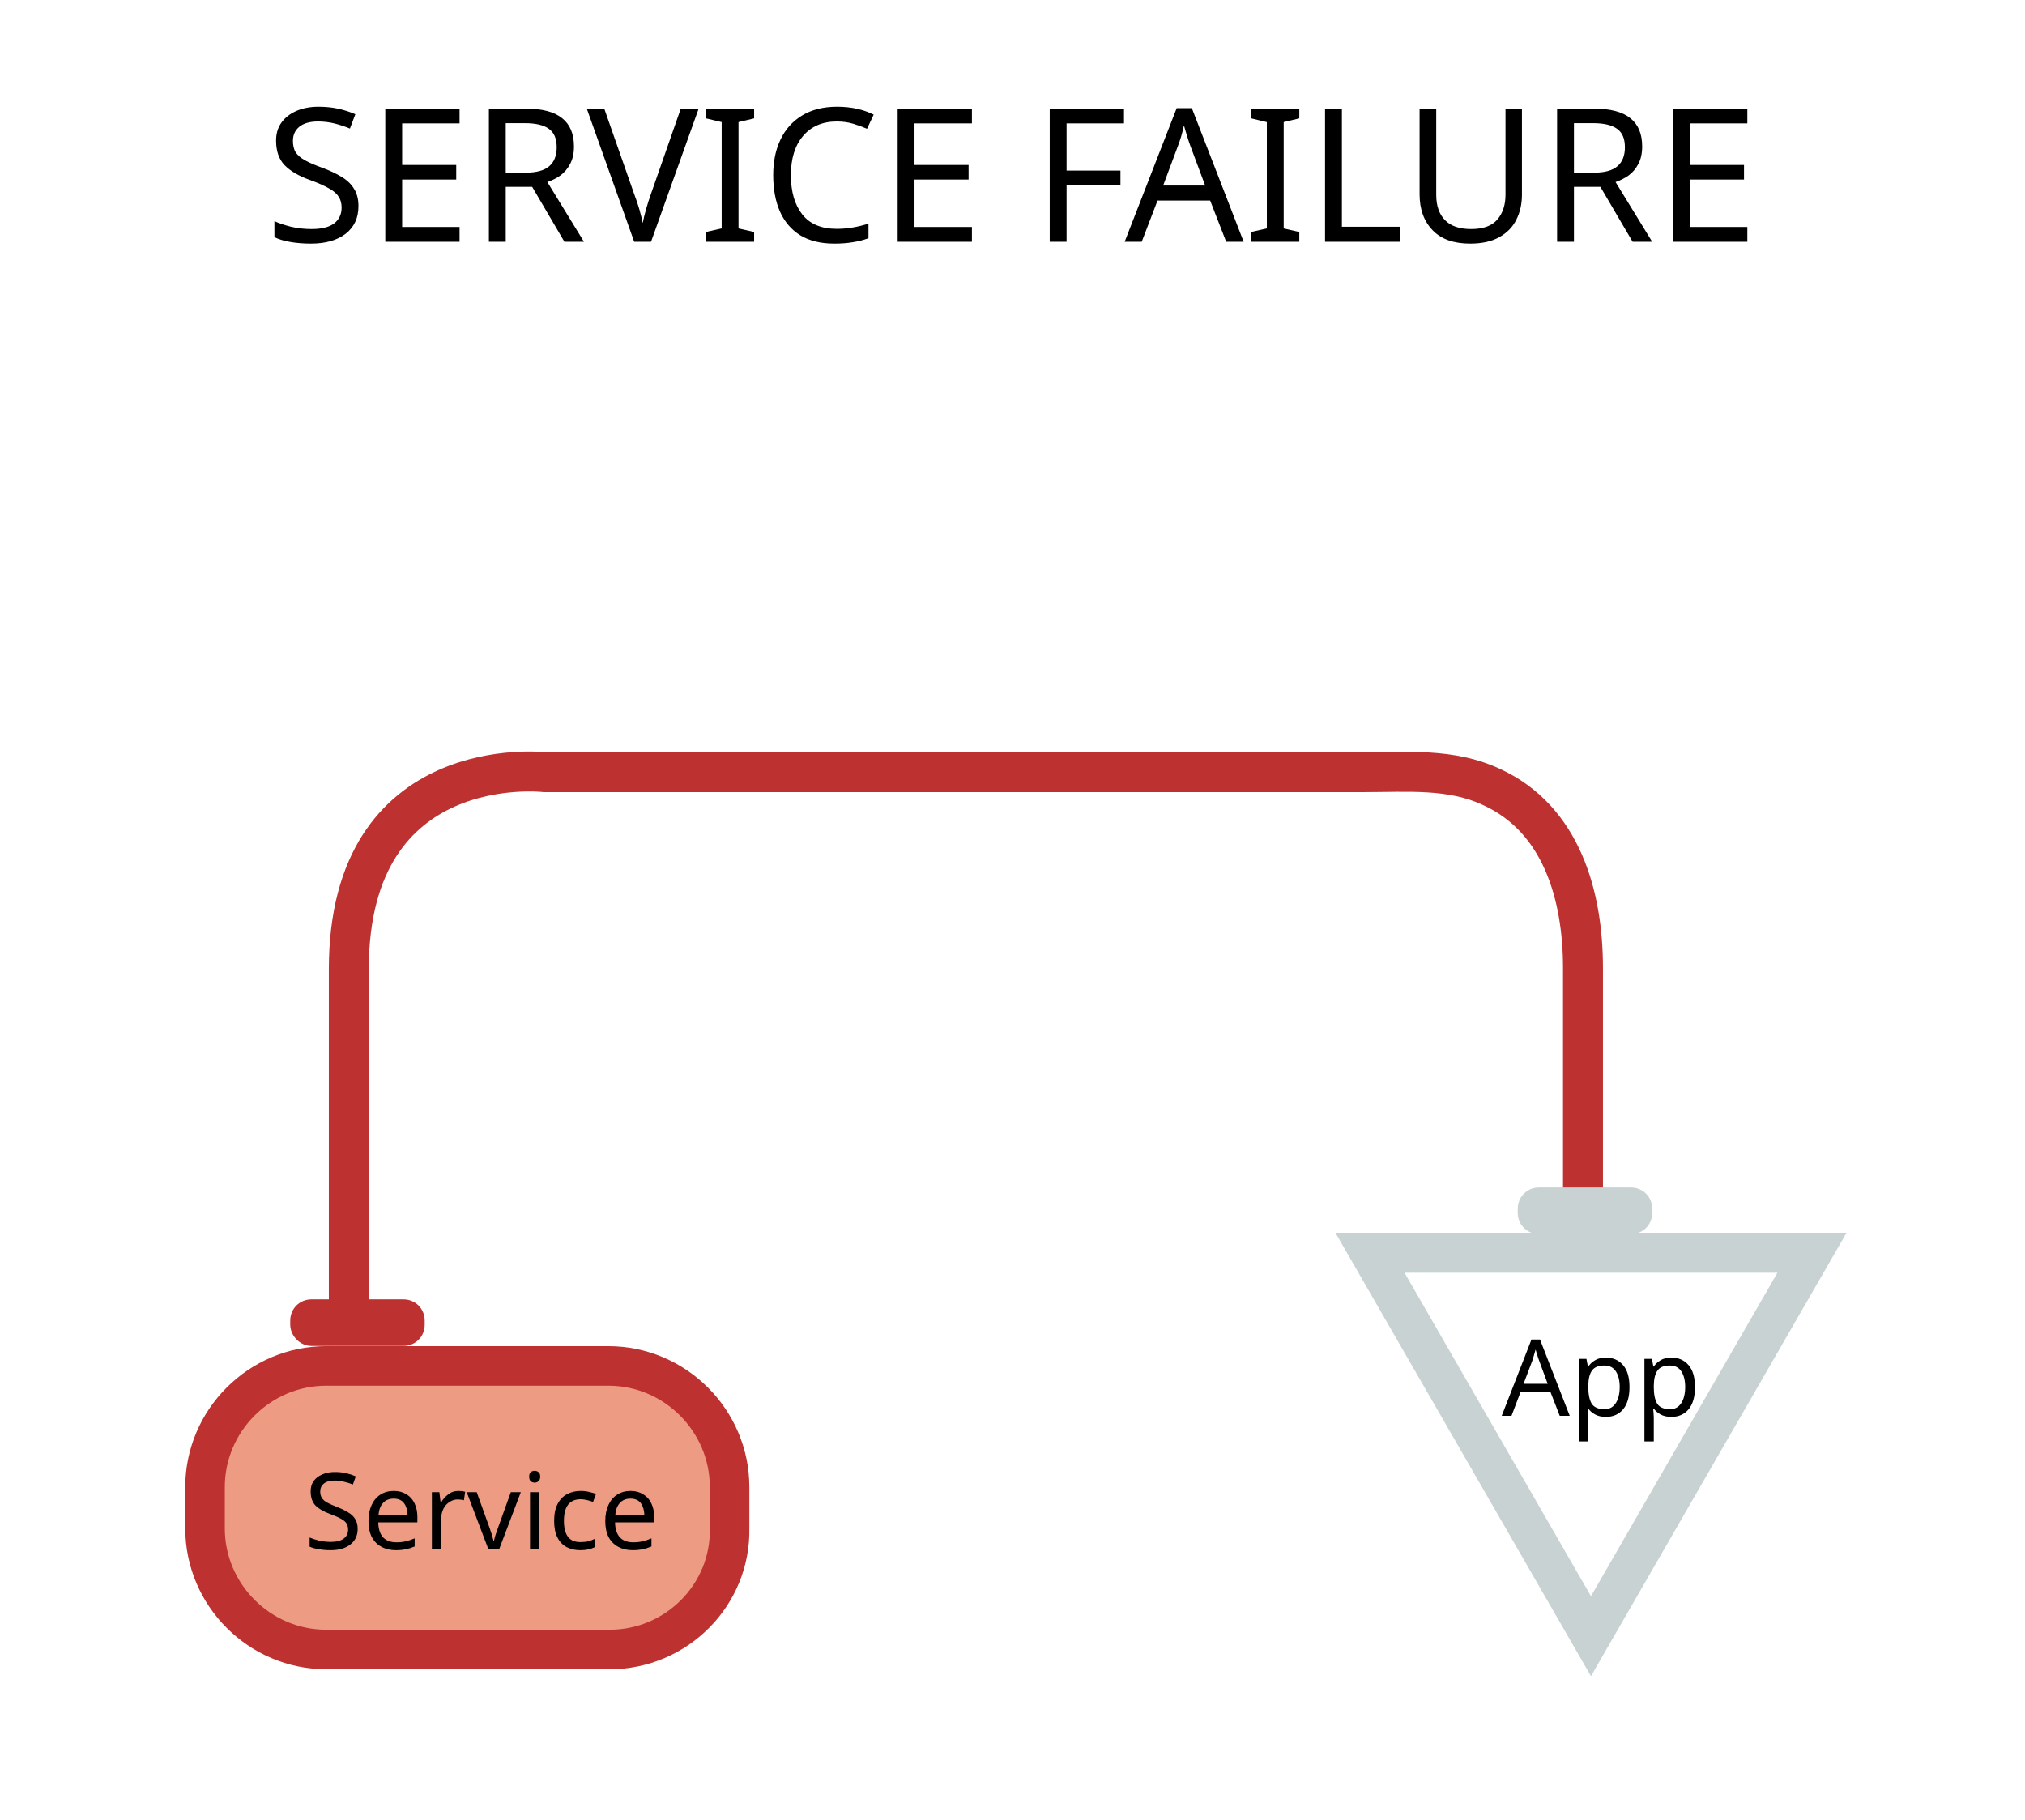
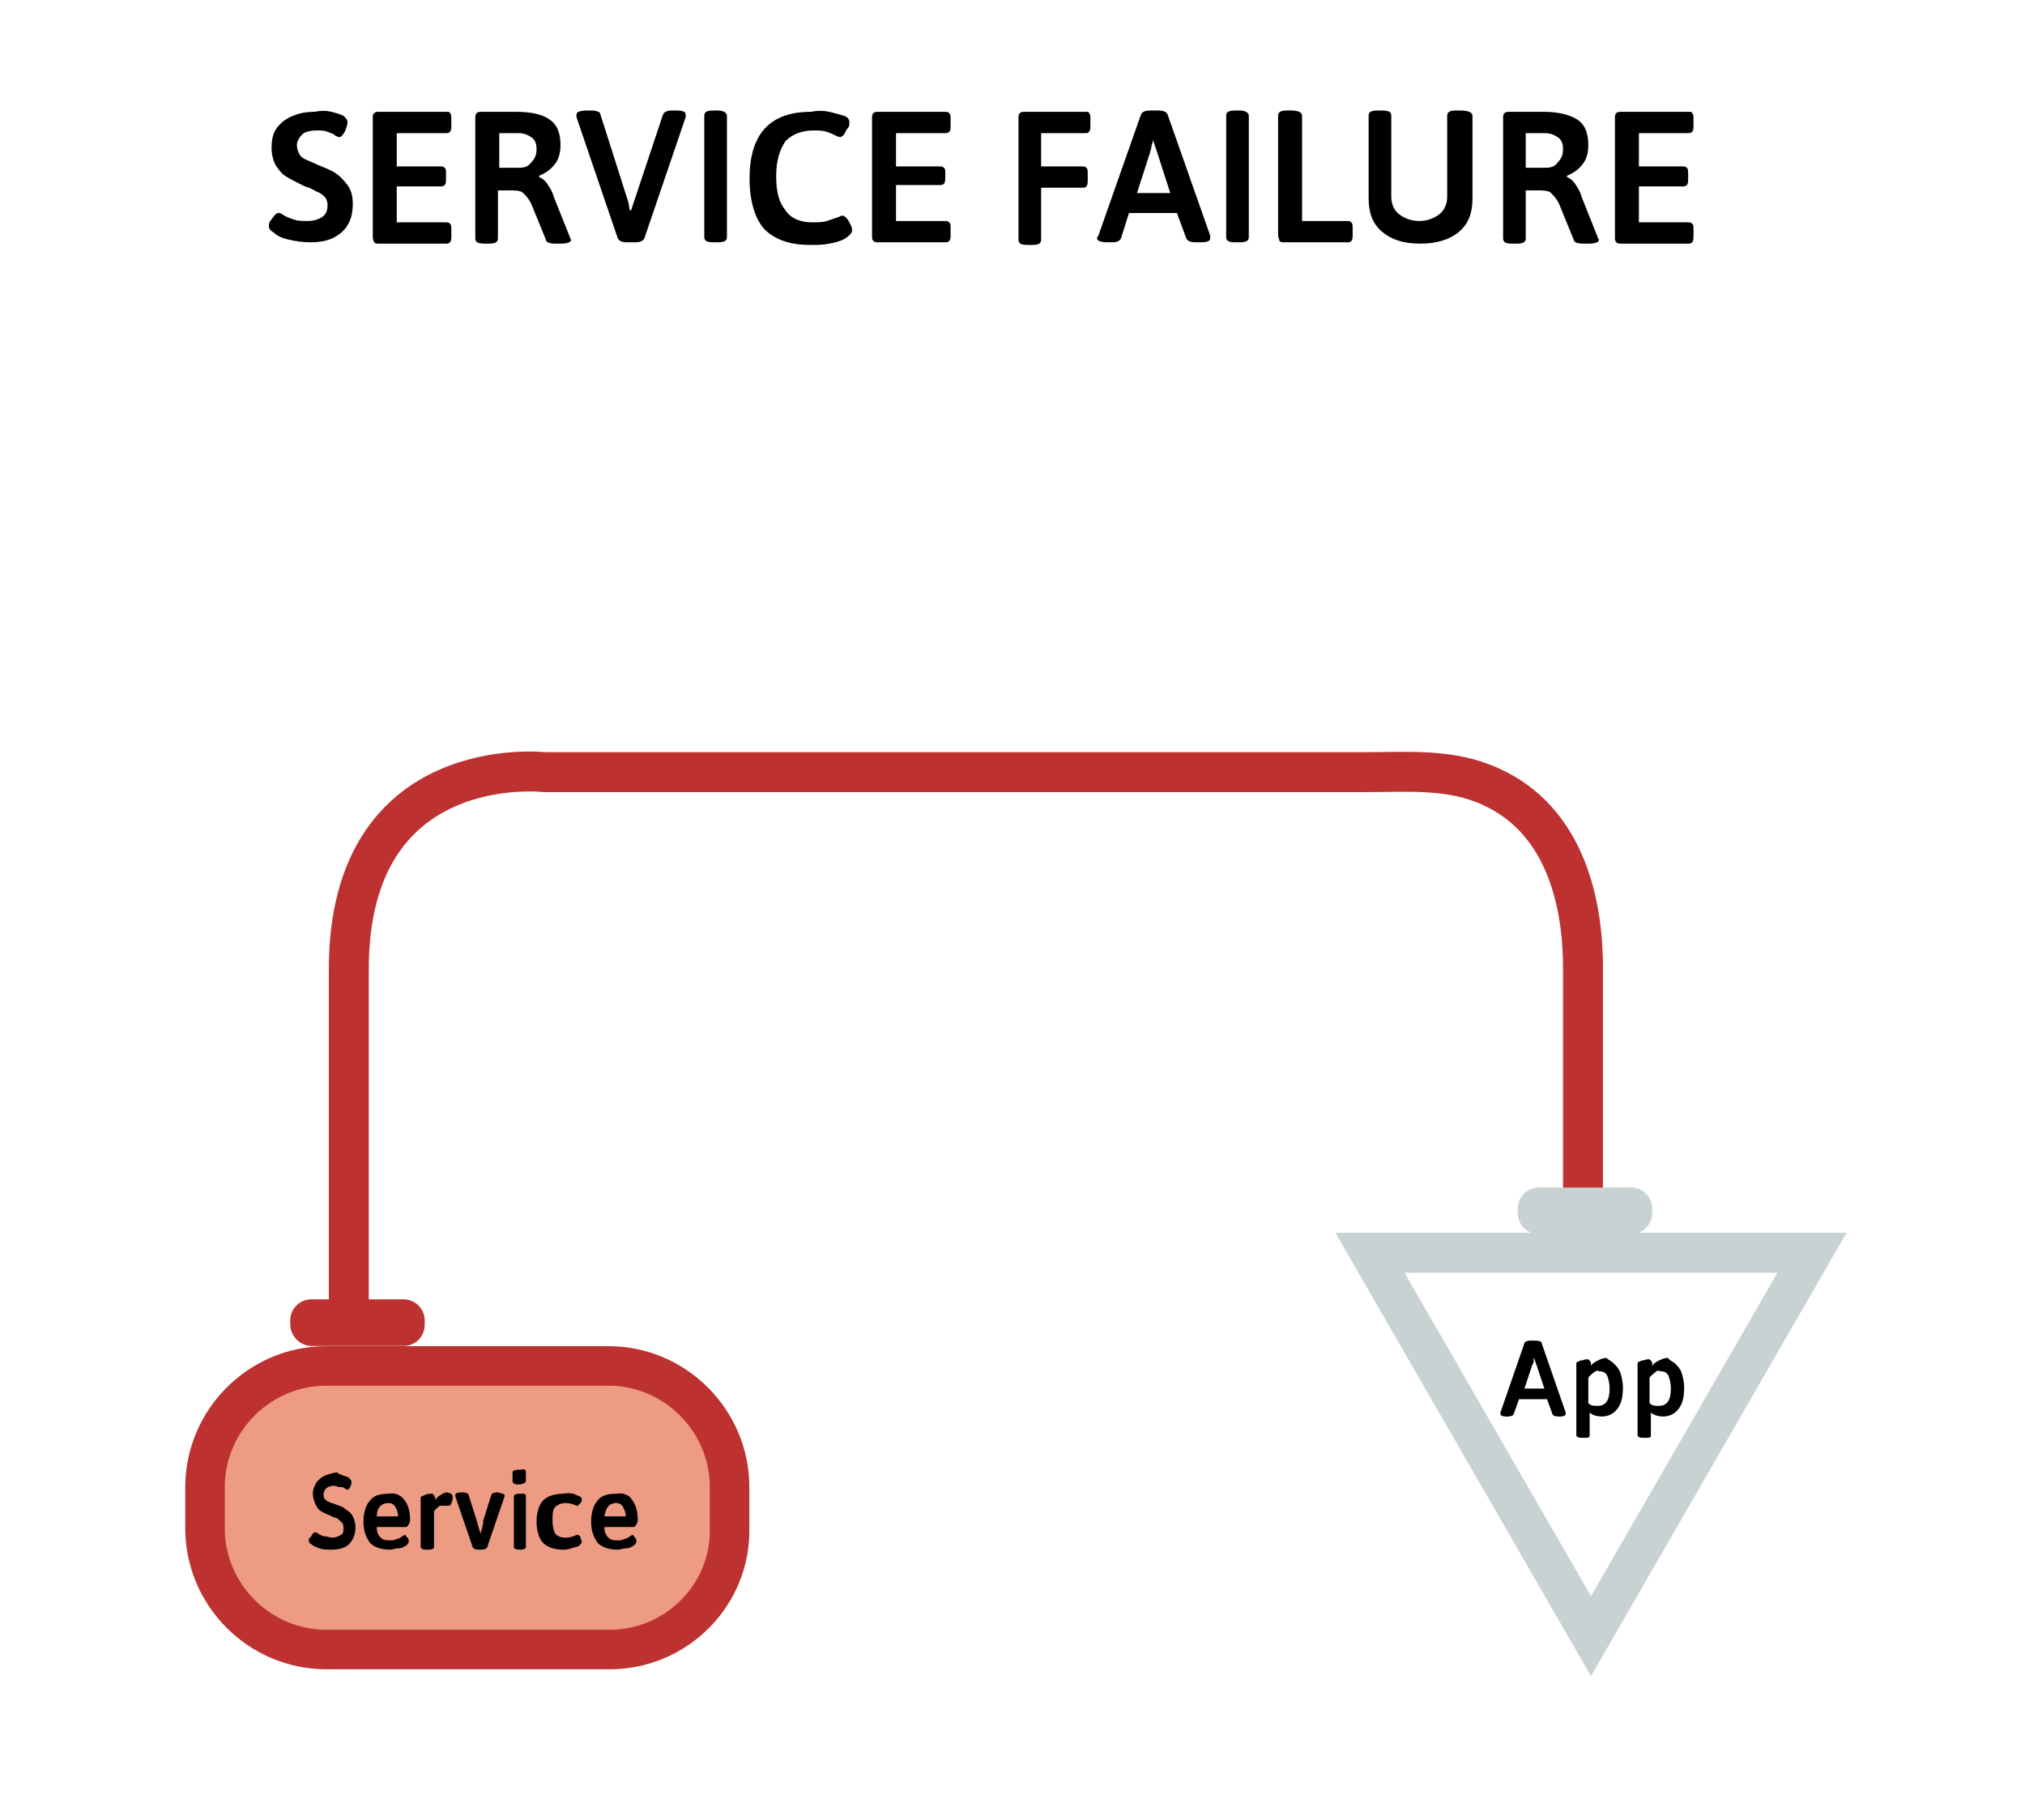
<svg xmlns="http://www.w3.org/2000/svg" version="1.1" id="Layer_1" x="0px" y="0px" width="152.1px" height="136.7px" viewBox="0 0 152.1 136.7" style="enable-background:new 0 0 152.1 136.7;" xml:space="preserve">
  <style type="text/css">
	.st0{fill:#D1EE83;stroke:#97BD30;stroke-width:2.5;stroke-miterlimit:10;}
	.st1{fill:#D1EE83;stroke:#97BD30;stroke-width:4;stroke-miterlimit:10;}
	.st2{fill:#97BD30;}
	.st3{fill:none;stroke:#97BD30;stroke-width:4;stroke-miterlimit:10;}
	.st4{fill:none;stroke:#C8D2D2;stroke-width:4;stroke-miterlimit:10;}
	.st5{fill:#C8D2D2;}
	.st6{fill:#D1EE83;stroke:#97BD30;stroke-width:3.499;stroke-miterlimit:10;}
	.st7{fill:#D1EE83;stroke:#97BD30;stroke-width:5.681;stroke-miterlimit:10;}
	.st8{fill:none;stroke:#97BD30;stroke-width:4.871;stroke-miterlimit:10;}
	.st9{fill:none;stroke:#C8D2D2;stroke-width:4.808;stroke-miterlimit:10;}
	.st10{fill:none;stroke:#C8D2D2;stroke-width:3.242;stroke-miterlimit:10;}
	.st11{fill:none;stroke:#97BD30;stroke-width:2.5;stroke-miterlimit:10;}
	.st12{fill:#EE9B83;stroke:#BD3130;stroke-width:2.5;stroke-miterlimit:10;}
	.st13{fill:#BD3130;}
	.st14{fill:none;stroke:#BD3130;stroke-width:4;stroke-miterlimit:10;}
	.st15{fill:#EE9B83;stroke:#BD3130;stroke-width:4;stroke-miterlimit:10;}
	.st16{fill:none;stroke:#97BD30;stroke-width:3;stroke-miterlimit:10;}
	.st17{fill:#FF990D;}
	.st18{fill:none;stroke:#BD3130;stroke-width:2.404;stroke-miterlimit:10;}
	.st19{fill:none;stroke:#C8D2D2;stroke-width:2.404;stroke-miterlimit:10;}
	.st20{fill:#EE9B83;stroke:#BD3130;stroke-width:2.404;stroke-miterlimit:10;}
	.st21{fill:#D1EE83;stroke:#97BD30;stroke-width:1.807;stroke-miterlimit:10;}
	.st22{fill:#D1EE83;stroke:#97BD30;stroke-width:3;stroke-miterlimit:10;}
	.st23{fill:none;stroke:#C8D2D2;stroke-width:3;stroke-miterlimit:10;}
	.st24{fill:#D1EE83;stroke:#97BD30;stroke-width:2.661;stroke-miterlimit:10;}
	.st25{fill:none;stroke:#BD3130;stroke-width:2.661;stroke-miterlimit:10;}
	.st26{fill:none;stroke:#97BD30;stroke-width:2.661;stroke-miterlimit:10;}
	.st27{fill:#EE9B83;stroke:#BD3130;stroke-width:2.661;stroke-miterlimit:10;}
	.st28{fill:none;stroke:#C8D2D2;stroke-width:2.661;stroke-miterlimit:10;}
	.st29{fill:#EE9B83;stroke:#BD3130;stroke-width:1.807;stroke-miterlimit:10;}
	.st30{fill:none;stroke:#97BD30;stroke-width:1.807;stroke-miterlimit:10;}
	.st31{fill:none;stroke:#BD3130;stroke-width:2.97;stroke-miterlimit:10;}
	.st32{fill:none;stroke:#C8D2D2;stroke-width:2.97;stroke-miterlimit:10;}
	.st33{fill:#EE9B83;stroke:#BD3130;stroke-width:2.97;stroke-miterlimit:10;}
	.st34{fill:none;stroke:#BD3130;stroke-width:3;stroke-miterlimit:10;}
	.st35{fill:#EE9B83;stroke:#BD3130;stroke-width:3;stroke-miterlimit:10;}
	.st36{fill:none;stroke:#BD3130;stroke-width:2.61;stroke-miterlimit:10;}
	.st37{fill:none;stroke:#C8D2D2;stroke-width:2.61;stroke-miterlimit:10;}
	.st38{fill:#EE9B83;stroke:#BD3130;stroke-width:2.61;stroke-miterlimit:10;}
	.st39{fill:none;stroke:#97BD30;stroke-width:2.636;stroke-miterlimit:10;}
	.st40{fill:none;stroke:#97BD30;stroke-width:1.807;stroke-miterlimit:10;}
- 	.st41{font-family:'Asap-Medium';}
- 	.st42{font-size:14px;}
- 	.st43{fill:none;}
- 	.st44{font-size:8px;}
</style>
-   <text transform="matrix(1 0 0 1 19.893 18.157)" class="st41 st42">SERVICE FAILURE</text>
+   <g>
+     <path d="M24.9,8.4c0.4,0.1,0.7,0.2,0.9,0.3C26,8.9,26.1,9,26.1,9.2c0,0.2-0.1,0.4-0.2,0.7c-0.2,0.3-0.3,0.4-0.4,0.4   c0,0-0.1,0-0.3-0.1C25,10,24.8,10,24.6,9.9s-0.5-0.1-0.8-0.1c-0.5,0-0.9,0.1-1.1,0.3c-0.2,0.2-0.4,0.5-0.4,0.8   c0,0.3,0.1,0.5,0.2,0.7c0.1,0.2,0.3,0.3,0.5,0.4s0.5,0.2,0.9,0.4c0.5,0.2,1,0.4,1.3,0.6c0.3,0.2,0.6,0.5,0.9,0.9s0.4,0.9,0.4,1.4   c0,1-0.3,1.7-0.9,2.2c-0.6,0.5-1.3,0.7-2.3,0.7c-0.6,0-1.2-0.1-1.6-0.2c-0.5-0.1-0.9-0.3-1.1-0.5c-0.3-0.2-0.4-0.3-0.4-0.5   c0-0.1,0-0.3,0.1-0.4s0.2-0.3,0.3-0.4c0.1-0.1,0.2-0.2,0.3-0.2c0.1,0,0.2,0,0.3,0.1c0.3,0.2,0.6,0.3,0.9,0.4c0.3,0.1,0.6,0.1,1,0.1   c0.4,0,0.8-0.1,1.1-0.3c0.3-0.2,0.4-0.5,0.4-0.9c0-0.3-0.1-0.5-0.2-0.6s-0.3-0.3-0.6-0.4c-0.2-0.1-0.5-0.3-0.9-0.4   c-0.2-0.1-0.4-0.2-0.4-0.2c-0.4-0.2-0.8-0.4-1.1-0.6s-0.5-0.5-0.7-0.8c-0.2-0.4-0.3-0.8-0.3-1.3c0-0.6,0.1-1.1,0.4-1.5   c0.3-0.4,0.7-0.7,1.2-0.9c0.5-0.2,1-0.3,1.6-0.3C24.1,8.3,24.5,8.3,24.9,8.4z" />
+     <path d="M33.8,8.5c0.1,0.1,0.1,0.2,0.1,0.5v0.4c0,0.2,0,0.4-0.1,0.5c-0.1,0.1-0.2,0.1-0.3,0.1h-3.7v2.5h3.3c0.1,0,0.2,0,0.3,0.1   s0.1,0.2,0.1,0.5v0.3c0,0.2,0,0.4-0.1,0.5s-0.2,0.1-0.3,0.1h-3.3v2.7h3.7c0.1,0,0.2,0,0.3,0.1s0.1,0.2,0.1,0.5v0.4   c0,0.2,0,0.4-0.1,0.5c-0.1,0.1-0.2,0.1-0.3,0.1h-5c-0.2,0-0.3,0-0.4-0.1C28,18,28,17.8,28,17.7V8.9c0-0.2,0-0.3,0.1-0.4   c0.1-0.1,0.2-0.1,0.4-0.1h5C33.7,8.4,33.8,8.4,33.8,8.5z" />
+     <path d="M41.3,9c0.6,0.4,0.8,1.1,0.8,1.9c0,0.5-0.1,1-0.4,1.4c-0.3,0.4-0.7,0.7-1.2,0.9v0.1c0.2,0.1,0.4,0.2,0.6,0.5   c0.2,0.3,0.4,0.6,0.5,1l1.2,3c0,0.1,0.1,0.2,0.1,0.2c0,0.2-0.3,0.3-0.8,0.3h-0.4c-0.4,0-0.7-0.1-0.7-0.3l-1.1-2.7   c-0.2-0.4-0.4-0.6-0.6-0.8s-0.6-0.2-1.1-0.2h-0.8v3.6c0,0.3-0.2,0.4-0.7,0.4h-0.3c-0.5,0-0.7-0.1-0.7-0.4V8.9c0-0.2,0-0.3,0.1-0.4   c0.1-0.1,0.2-0.1,0.4-0.1h2.6C39.9,8.4,40.8,8.6,41.3,9z M37.5,9.9v2.7H39c0.4,0,0.7-0.1,0.9-0.4c0.3-0.3,0.4-0.6,0.4-1   c0-0.4-0.1-0.7-0.4-0.9c-0.3-0.2-0.6-0.3-1-0.3H37.5z" />
+     <path d="M51.5,8.6c0,0.1,0,0.1,0,0.2l-3.1,9.1c-0.1,0.2-0.3,0.3-0.7,0.3h-0.6c-0.4,0-0.6-0.1-0.7-0.3l-3.1-9.1c0-0.1,0-0.2,0-0.2   c0-0.2,0.3-0.3,0.8-0.3h0.3c0.4,0,0.7,0.1,0.7,0.3l2.1,6.6l0.1,0.6h0.1l0.2-0.6l2.2-6.6c0.1-0.2,0.3-0.3,0.7-0.3h0.3   C51.3,8.3,51.5,8.4,51.5,8.6z" />
+     <path d="M54.6,8.7v9.1c0,0.3-0.2,0.4-0.7,0.4h-0.3c-0.5,0-0.7-0.1-0.7-0.4V8.7c0-0.3,0.2-0.4,0.7-0.4h0.3   C54.4,8.3,54.6,8.5,54.6,8.7z" />
+     <path d="M62.3,8.4c0.4,0.1,0.8,0.2,1.1,0.3c0.3,0.1,0.4,0.3,0.4,0.5c0,0.1,0,0.3-0.1,0.4s-0.2,0.3-0.3,0.5   c-0.1,0.1-0.2,0.2-0.3,0.2c0,0-0.1,0-0.3-0.1c-0.2-0.1-0.4-0.2-0.7-0.3s-0.6-0.1-1-0.1c-0.9,0-1.6,0.3-2.1,0.8   c-0.4,0.6-0.7,1.4-0.7,2.6c0,1.2,0.2,2,0.7,2.6c0.4,0.6,1.1,0.9,2,0.9c0.4,0,0.8,0,1.1-0.1c0.3-0.1,0.6-0.2,0.9-0.3   c0.1-0.1,0.3-0.1,0.3-0.1c0.1,0,0.2,0.1,0.3,0.2s0.2,0.3,0.3,0.5c0.1,0.2,0.1,0.3,0.1,0.4c0,0.2-0.2,0.4-0.5,0.6s-0.7,0.3-1.2,0.4   c-0.5,0.1-0.9,0.1-1.4,0.1c-1.6,0-2.7-0.4-3.5-1.2c-0.7-0.8-1.1-2.1-1.1-3.8c0-3.3,1.5-5,4.6-5C61.4,8.3,61.8,8.3,62.3,8.4z" />
+     <path d="M71.3,8.5c0.1,0.1,0.1,0.2,0.1,0.5v0.4c0,0.2,0,0.4-0.1,0.5c-0.1,0.1-0.2,0.1-0.3,0.1h-3.7v2.5h3.3c0.1,0,0.2,0,0.3,0.1   S71,12.7,71,13v0.3c0,0.2,0,0.4-0.1,0.5s-0.2,0.1-0.3,0.1h-3.3v2.7H71c0.1,0,0.2,0,0.3,0.1s0.1,0.2,0.1,0.5v0.4   c0,0.2,0,0.4-0.1,0.5c-0.1,0.1-0.2,0.1-0.3,0.1h-5c-0.2,0-0.3,0-0.4-0.1c-0.1-0.1-0.1-0.2-0.1-0.4V8.9c0-0.2,0-0.3,0.1-0.4   c0.1-0.1,0.2-0.1,0.4-0.1h5C71.1,8.4,71.2,8.4,71.3,8.5z" />
+     <path d="M81.8,8.5c0.1,0.1,0.1,0.2,0.1,0.5v0.4c0,0.2,0,0.4-0.1,0.5c-0.1,0.1-0.1,0.1-0.3,0.1h-3.3v2.5h3.1c0.1,0,0.2,0,0.3,0.1   c0.1,0.1,0.1,0.2,0.1,0.5v0.4c0,0.2,0,0.4-0.1,0.5s-0.1,0.1-0.3,0.1h-3.1v3.9c0,0.3-0.2,0.4-0.7,0.4h-0.3c-0.5,0-0.7-0.1-0.7-0.4   V8.9c0-0.2,0-0.3,0.1-0.4c0.1-0.1,0.2-0.1,0.4-0.1h4.6C81.7,8.4,81.8,8.4,81.8,8.5z" />
+     <path d="M87.7,8.6l3.2,9.1c0,0.1,0,0.2,0,0.2c0,0.2-0.2,0.3-0.7,0.3h-0.4c-0.4,0-0.6-0.1-0.7-0.3L88.4,16h-3.6l-0.6,1.9   c-0.1,0.2-0.3,0.3-0.6,0.3h-0.4c-0.5,0-0.8-0.1-0.8-0.3c0,0,0-0.1,0.1-0.2l3.2-9.1c0.1-0.2,0.3-0.3,0.7-0.3H87   C87.4,8.3,87.6,8.4,87.7,8.6z M86.6,10.5c0,0,0,0.2-0.1,0.4c0,0.2-0.1,0.4-0.1,0.5l-1,3.1h2.5l-1-3.1   C86.8,11.1,86.7,10.8,86.6,10.5L86.6,10.5z" />
+     <path d="M93.8,8.7v9.1c0,0.3-0.2,0.4-0.7,0.4h-0.3c-0.5,0-0.7-0.1-0.7-0.4V8.7c0-0.3,0.2-0.4,0.7-0.4h0.3   C93.6,8.3,93.8,8.5,93.8,8.7z" />
+     <path d="M97.8,8.7v7.9h3.4c0.1,0,0.2,0,0.3,0.1c0.1,0.1,0.1,0.2,0.1,0.5v0.4c0,0.2,0,0.4-0.1,0.5c-0.1,0.1-0.1,0.1-0.3,0.1h-4.7   c-0.2,0-0.3,0-0.4-0.1C96.1,18,96,17.8,96,17.7V8.7c0-0.3,0.2-0.4,0.7-0.4h0.3C97.6,8.3,97.8,8.5,97.8,8.7z" />
+     <path d="M110.6,8.7v6.2c0,1.1-0.3,1.9-1,2.5s-1.7,0.9-2.9,0.9c-1.3,0-2.2-0.3-2.9-0.9s-1-1.4-1-2.5V8.7c0-0.3,0.2-0.4,0.7-0.4h0.3   c0.5,0,0.7,0.1,0.7,0.4v6.1c0,0.5,0.2,1,0.6,1.3c0.4,0.3,0.9,0.5,1.5,0.5c0.6,0,1.1-0.2,1.5-0.5c0.4-0.3,0.6-0.8,0.6-1.3V8.7   c0-0.3,0.2-0.4,0.7-0.4h0.3C110.4,8.3,110.6,8.5,110.6,8.7z" />
+     <path d="M118.5,9c0.6,0.4,0.8,1.1,0.8,1.9c0,0.5-0.1,1-0.4,1.4c-0.3,0.4-0.7,0.7-1.2,0.9v0.1c0.2,0.1,0.4,0.2,0.6,0.5   c0.2,0.3,0.4,0.6,0.5,1l1.2,3c0,0.1,0.1,0.2,0.1,0.2c0,0.2-0.3,0.3-0.8,0.3h-0.4c-0.4,0-0.7-0.1-0.7-0.3l-1.1-2.7   c-0.2-0.4-0.4-0.6-0.6-0.8s-0.6-0.2-1.1-0.2h-0.8v3.6c0,0.3-0.2,0.4-0.7,0.4h-0.3c-0.5,0-0.7-0.1-0.7-0.4V8.9c0-0.2,0-0.3,0.1-0.4   c0.1-0.1,0.2-0.1,0.4-0.1h2.6C117,8.4,117.9,8.6,118.5,9z M114.6,9.9v2.7h1.5c0.4,0,0.7-0.1,0.9-0.4c0.3-0.3,0.4-0.6,0.4-1   c0-0.4-0.1-0.7-0.4-0.9c-0.3-0.2-0.6-0.3-1-0.3H114.6z" />
+     <path d="M127.1,8.5c0.1,0.1,0.1,0.2,0.1,0.5v0.4c0,0.2,0,0.4-0.1,0.5c-0.1,0.1-0.2,0.1-0.3,0.1h-3.7v2.5h3.3c0.1,0,0.2,0,0.3,0.1   s0.1,0.2,0.1,0.5v0.3c0,0.2,0,0.4-0.1,0.5s-0.2,0.1-0.3,0.1h-3.3v2.7h3.7c0.1,0,0.2,0,0.3,0.1s0.1,0.2,0.1,0.5v0.4   c0,0.2,0,0.4-0.1,0.5c-0.1,0.1-0.2,0.1-0.3,0.1h-5c-0.2,0-0.3,0-0.4-0.1c-0.1-0.1-0.1-0.2-0.1-0.4V8.9c0-0.2,0-0.3,0.1-0.4   c0.1-0.1,0.2-0.1,0.4-0.1h5C127,8.4,127.1,8.4,127.1,8.5z" />
+   </g>
  <path class="st34" d="M118.9,91.1c0-3.4,0-13.8,0-18.4c0-5.4-1.6-11.2-6.9-13.6c-3-1.4-6.3-1.1-9.5-1.1c-3.5,0-7,0-10.5,0  c-4.9,0-9.7,0-14.6,0c-5.1,0-10.2,0-15.4,0c-4.3,0-8.6,0-13,0c-2.5,0-4.9,0-7.4,0c-0.2,0-0.4,0-0.7,0c0,0-14.7-1.7-14.7,14.8  c0,17.3,0,26.6,0,26.6h0.2" />
  <path class="st33" d="M45.8,123.9H24.5c-5,0-9.1-4.1-9.1-9.1v-3.1c0-5,4.1-9.1,9.1-9.1h21.2c5,0,9.1,4.1,9.1,9.1v3.1  C54.9,119.8,50.8,123.9,45.8,123.9z" />
  <polygon class="st23" points="102.9,94.1 119.5,122.9 136.1,94.1 " />
  <path class="st13" d="M21.8,99.5v-0.3c0-0.9,0.7-1.6,1.6-1.6h6.9c0.9,0,1.6,0.7,1.6,1.6v0.3c0,0.9-0.7,1.6-1.6,1.6h-6.9  C22.5,101.1,21.8,100.3,21.8,99.5z" />
  <path class="st5" d="M124.1,91.1v-0.3c0-0.9-0.7-1.6-1.6-1.6h-6.9c-0.9,0-1.6,0.7-1.6,1.6v0.3c0,0.9,0.7,1.6,1.6,1.6h6.9  C123.4,92.7,124.1,92,124.1,91.1z" />
-   <rect x="107.4" y="100.3" class="st43" width="24.9" height="6.2" />
-   <text transform="matrix(1 0 0 1 112.796 106.3503)" class="st41 st44">App</text>
-   <rect x="18.4" y="110.3" class="st43" width="34.4" height="6.2" />
-   <text transform="matrix(1 0 0 1 22.8494 116.3649)" class="st41 st44">Service</text>
+   <g>
+     <path d="M115.8,100.9l1.8,5.2c0,0,0,0.1,0,0.1c0,0.1-0.1,0.2-0.4,0.2H117c-0.2,0-0.4-0.1-0.4-0.2l-0.4-1.1h-2.1l-0.4,1.1   c0,0.1-0.2,0.2-0.4,0.2h-0.2c-0.3,0-0.4-0.1-0.4-0.2c0,0,0-0.1,0-0.1l1.8-5.2c0-0.1,0.2-0.2,0.4-0.2h0.4   C115.7,100.7,115.8,100.8,115.8,100.9z M115.2,102c0,0,0,0.1,0,0.2c0,0.1,0,0.2-0.1,0.3l-0.6,1.8h1.5l-0.6-1.8   C115.3,102.3,115.3,102.1,115.2,102L115.2,102z" />
+     <path d="M121.2,102.4c0.2,0.2,0.4,0.4,0.5,0.7c0.1,0.3,0.2,0.7,0.2,1.1c0,0.7-0.1,1.2-0.4,1.6s-0.7,0.6-1.2,0.6   c-0.3,0-0.7-0.1-0.9-0.3v1.7c0,0.2-0.1,0.2-0.4,0.2h-0.2c-0.3,0-0.4-0.1-0.4-0.2v-4.3c0-0.4,0-0.6,0-0.8c0-0.2,0-0.3,0-0.3   c0-0.1,0.1-0.1,0.3-0.2c0.2,0,0.3-0.1,0.5-0.1c0.1,0,0.1,0,0.2,0.1s0.1,0.2,0.1,0.2s0,0.1,0,0.2c0.1-0.2,0.3-0.3,0.5-0.4   c0.2-0.1,0.4-0.2,0.7-0.2C120.7,102.1,121,102.2,121.2,102.4z M119.7,103.1c-0.1,0.1-0.3,0.2-0.4,0.4v1.9c0.2,0.2,0.4,0.2,0.7,0.2   c0.6,0,0.9-0.4,0.9-1.3c0-0.4-0.1-0.8-0.2-1s-0.3-0.3-0.6-0.3C120,102.9,119.8,103,119.7,103.1z" />
+     <path d="M125.8,102.4c0.2,0.2,0.4,0.4,0.5,0.7c0.1,0.3,0.2,0.7,0.2,1.1c0,0.7-0.1,1.2-0.4,1.6s-0.7,0.6-1.2,0.6   c-0.3,0-0.7-0.1-0.9-0.3v1.7c0,0.2-0.1,0.2-0.4,0.2h-0.2c-0.3,0-0.4-0.1-0.4-0.2v-4.3c0-0.4,0-0.6,0-0.8c0-0.2,0-0.3,0-0.3   c0-0.1,0.1-0.1,0.3-0.2c0.2,0,0.3-0.1,0.5-0.1c0.1,0,0.1,0,0.2,0.1s0.1,0.2,0.1,0.2s0,0.1,0,0.2c0.1-0.2,0.3-0.3,0.5-0.4   c0.2-0.1,0.4-0.2,0.7-0.2C125.3,102.1,125.5,102.2,125.8,102.4z M124.3,103.1c-0.1,0.1-0.3,0.2-0.4,0.4v1.9   c0.2,0.2,0.4,0.2,0.7,0.2c0.6,0,0.9-0.4,0.9-1.3c0-0.4-0.1-0.8-0.2-1s-0.3-0.3-0.6-0.3C124.5,102.9,124.4,103,124.3,103.1z" />
+   </g>
+   <g>
+     <path d="M25.7,110.8c0.2,0.1,0.4,0.1,0.5,0.2c0.1,0.1,0.2,0.2,0.2,0.3c0,0.1,0,0.2-0.1,0.4c-0.1,0.2-0.2,0.2-0.2,0.2   c0,0-0.1,0-0.2-0.1c-0.1-0.1-0.2-0.1-0.4-0.1c-0.1,0-0.3-0.1-0.4-0.1c-0.3,0-0.5,0.1-0.6,0.2c-0.1,0.1-0.2,0.3-0.2,0.4   c0,0.2,0,0.3,0.1,0.4c0.1,0.1,0.2,0.2,0.3,0.2c0.1,0.1,0.3,0.1,0.5,0.2c0.3,0.1,0.6,0.2,0.8,0.4c0.2,0.1,0.4,0.3,0.5,0.5   c0.1,0.2,0.2,0.5,0.2,0.8c0,0.6-0.2,1-0.5,1.3c-0.3,0.3-0.8,0.4-1.3,0.4c-0.3,0-0.7,0-0.9-0.1c-0.3-0.1-0.5-0.2-0.6-0.3   c-0.2-0.1-0.2-0.2-0.2-0.3c0-0.1,0-0.2,0.1-0.2c0.1-0.1,0.1-0.2,0.2-0.3s0.1-0.1,0.2-0.1c0,0,0.1,0,0.2,0.1   c0.2,0.1,0.3,0.2,0.5,0.2s0.3,0.1,0.6,0.1c0.2,0,0.4-0.1,0.6-0.2s0.2-0.3,0.2-0.5c0-0.1,0-0.3-0.1-0.4c-0.1-0.1-0.2-0.2-0.3-0.3   s-0.3-0.1-0.5-0.2c-0.1-0.1-0.2-0.1-0.2-0.1c-0.2-0.1-0.5-0.2-0.6-0.3c-0.2-0.1-0.3-0.3-0.4-0.5s-0.2-0.5-0.2-0.8   c0-0.3,0.1-0.6,0.3-0.9c0.2-0.2,0.4-0.4,0.7-0.5s0.6-0.2,0.9-0.2C25.3,110.7,25.5,110.7,25.7,110.8z" />
+     <path d="M30.4,112.7c0.3,0.4,0.4,0.9,0.4,1.5c0,0.1,0,0.1-0.1,0.3s-0.2,0.2-0.2,0.2h-2.2c0,0.4,0.1,0.6,0.3,0.8s0.4,0.2,0.7,0.2   c0.2,0,0.3,0,0.5-0.1c0.1,0,0.3-0.1,0.4-0.2c0.1,0,0.1-0.1,0.2-0.1c0.1,0,0.1,0.1,0.2,0.2s0.1,0.2,0.1,0.3c0,0.1-0.1,0.2-0.2,0.3   c-0.2,0.1-0.3,0.2-0.6,0.2c-0.2,0-0.4,0.1-0.6,0.1c-0.7,0-1.2-0.2-1.5-0.5c-0.3-0.4-0.5-0.9-0.5-1.6c0-0.7,0.2-1.3,0.5-1.6   c0.3-0.4,0.8-0.5,1.4-0.5C29.7,112.1,30.1,112.3,30.4,112.7z M28.3,113.9h1.6c0-0.3-0.1-0.5-0.2-0.7c-0.1-0.2-0.3-0.3-0.5-0.3   C28.6,112.9,28.3,113.3,28.3,113.9z" />
+     <path d="M33.9,112.2c0.1,0.1,0.1,0.2,0.1,0.3c0,0.1,0,0.2-0.1,0.4c0,0.1-0.1,0.2-0.2,0.2c0,0-0.1,0-0.2,0s-0.2,0-0.2,0   c-0.2,0-0.3,0-0.4,0.1c-0.1,0.1-0.2,0.2-0.3,0.3v2.7c0,0.1-0.1,0.2-0.4,0.2h-0.2c-0.3,0-0.4-0.1-0.4-0.2v-2.6c0-0.4,0-0.6,0-0.8   c0-0.2,0-0.3,0-0.3c0-0.1,0.1-0.1,0.3-0.2s0.3-0.1,0.5-0.1c0.1,0,0.1,0,0.2,0.1c0,0.1,0.1,0.2,0.1,0.2s0,0.1,0,0.2   c0.1-0.2,0.2-0.3,0.4-0.4c0.1-0.1,0.3-0.2,0.5-0.2C33.7,112.1,33.8,112.2,33.9,112.2z" />
+     <path d="M37.9,112.3c0,0,0,0.1,0,0.1l-1.3,3.8c0,0.1-0.2,0.2-0.4,0.2h-0.3c-0.2,0-0.4-0.1-0.4-0.2l-1.3-3.8c0-0.1,0-0.1,0-0.1   c0-0.1,0.1-0.2,0.4-0.2h0.2c0.2,0,0.4,0.1,0.4,0.2l0.6,1.9l0.2,0.7l0.1,0.3h0c0.1-0.4,0.2-0.7,0.2-1l0.6-1.9c0-0.1,0.2-0.2,0.4-0.2   h0.1C37.7,112.2,37.9,112.2,37.9,112.3z" />
+     <path d="M39.5,110.6v0.6c0,0.1,0,0.1-0.1,0.2c-0.1,0-0.2,0.1-0.3,0.1h-0.2c-0.1,0-0.3,0-0.3-0.1c-0.1,0-0.1-0.1-0.1-0.2v-0.6   c0-0.1,0.1-0.2,0.4-0.2h0.2C39.4,110.3,39.5,110.4,39.5,110.6z M39.5,112.4v3.8c0,0.1-0.1,0.2-0.4,0.2H39c-0.3,0-0.4-0.1-0.4-0.2   v-3.8c0-0.1,0.1-0.2,0.4-0.2h0.2C39.4,112.2,39.5,112.2,39.5,112.4z" />
+     <path d="M43.3,112.3c0.3,0.1,0.4,0.2,0.4,0.3c0,0.1,0,0.2-0.1,0.3c-0.1,0.1-0.2,0.2-0.2,0.2c0,0,0,0-0.1,0   c-0.2-0.1-0.5-0.2-0.8-0.2c-0.3,0-0.6,0.1-0.8,0.3c-0.2,0.2-0.2,0.6-0.2,1c0,0.5,0.1,0.8,0.2,1c0.2,0.2,0.4,0.3,0.8,0.3   c0.3,0,0.6-0.1,0.8-0.2c0.1,0,0.1,0,0.1,0c0.1,0,0.2,0.1,0.2,0.2s0.1,0.2,0.1,0.3c0,0.1-0.1,0.2-0.2,0.3s-0.3,0.1-0.6,0.2   s-0.4,0.1-0.6,0.1c-0.7,0-1.2-0.2-1.5-0.5s-0.5-0.9-0.5-1.6c0-0.7,0.2-1.3,0.5-1.6s0.8-0.5,1.5-0.5   C42.8,112.1,43.1,112.2,43.3,112.3z" />
+     <path d="M47.5,112.7c0.3,0.4,0.4,0.9,0.4,1.5c0,0.1,0,0.1-0.1,0.3s-0.2,0.2-0.2,0.2h-2.2c0,0.4,0.1,0.6,0.3,0.8s0.4,0.2,0.7,0.2   c0.2,0,0.3,0,0.5-0.1c0.1,0,0.3-0.1,0.4-0.2c0.1,0,0.1-0.1,0.2-0.1c0.1,0,0.1,0.1,0.2,0.2s0.1,0.2,0.1,0.3c0,0.1-0.1,0.2-0.2,0.3   c-0.2,0.1-0.3,0.2-0.6,0.2c-0.2,0-0.4,0.1-0.6,0.1c-0.7,0-1.2-0.2-1.5-0.5c-0.3-0.4-0.5-0.9-0.5-1.6c0-0.7,0.2-1.3,0.5-1.6   c0.3-0.4,0.8-0.5,1.4-0.5C46.8,112.1,47.3,112.3,47.5,112.7z M45.4,113.9H47c0-0.3-0.1-0.5-0.2-0.7c-0.1-0.2-0.3-0.3-0.5-0.3   C45.7,112.9,45.5,113.3,45.4,113.9z" />
+   </g>
</svg>
